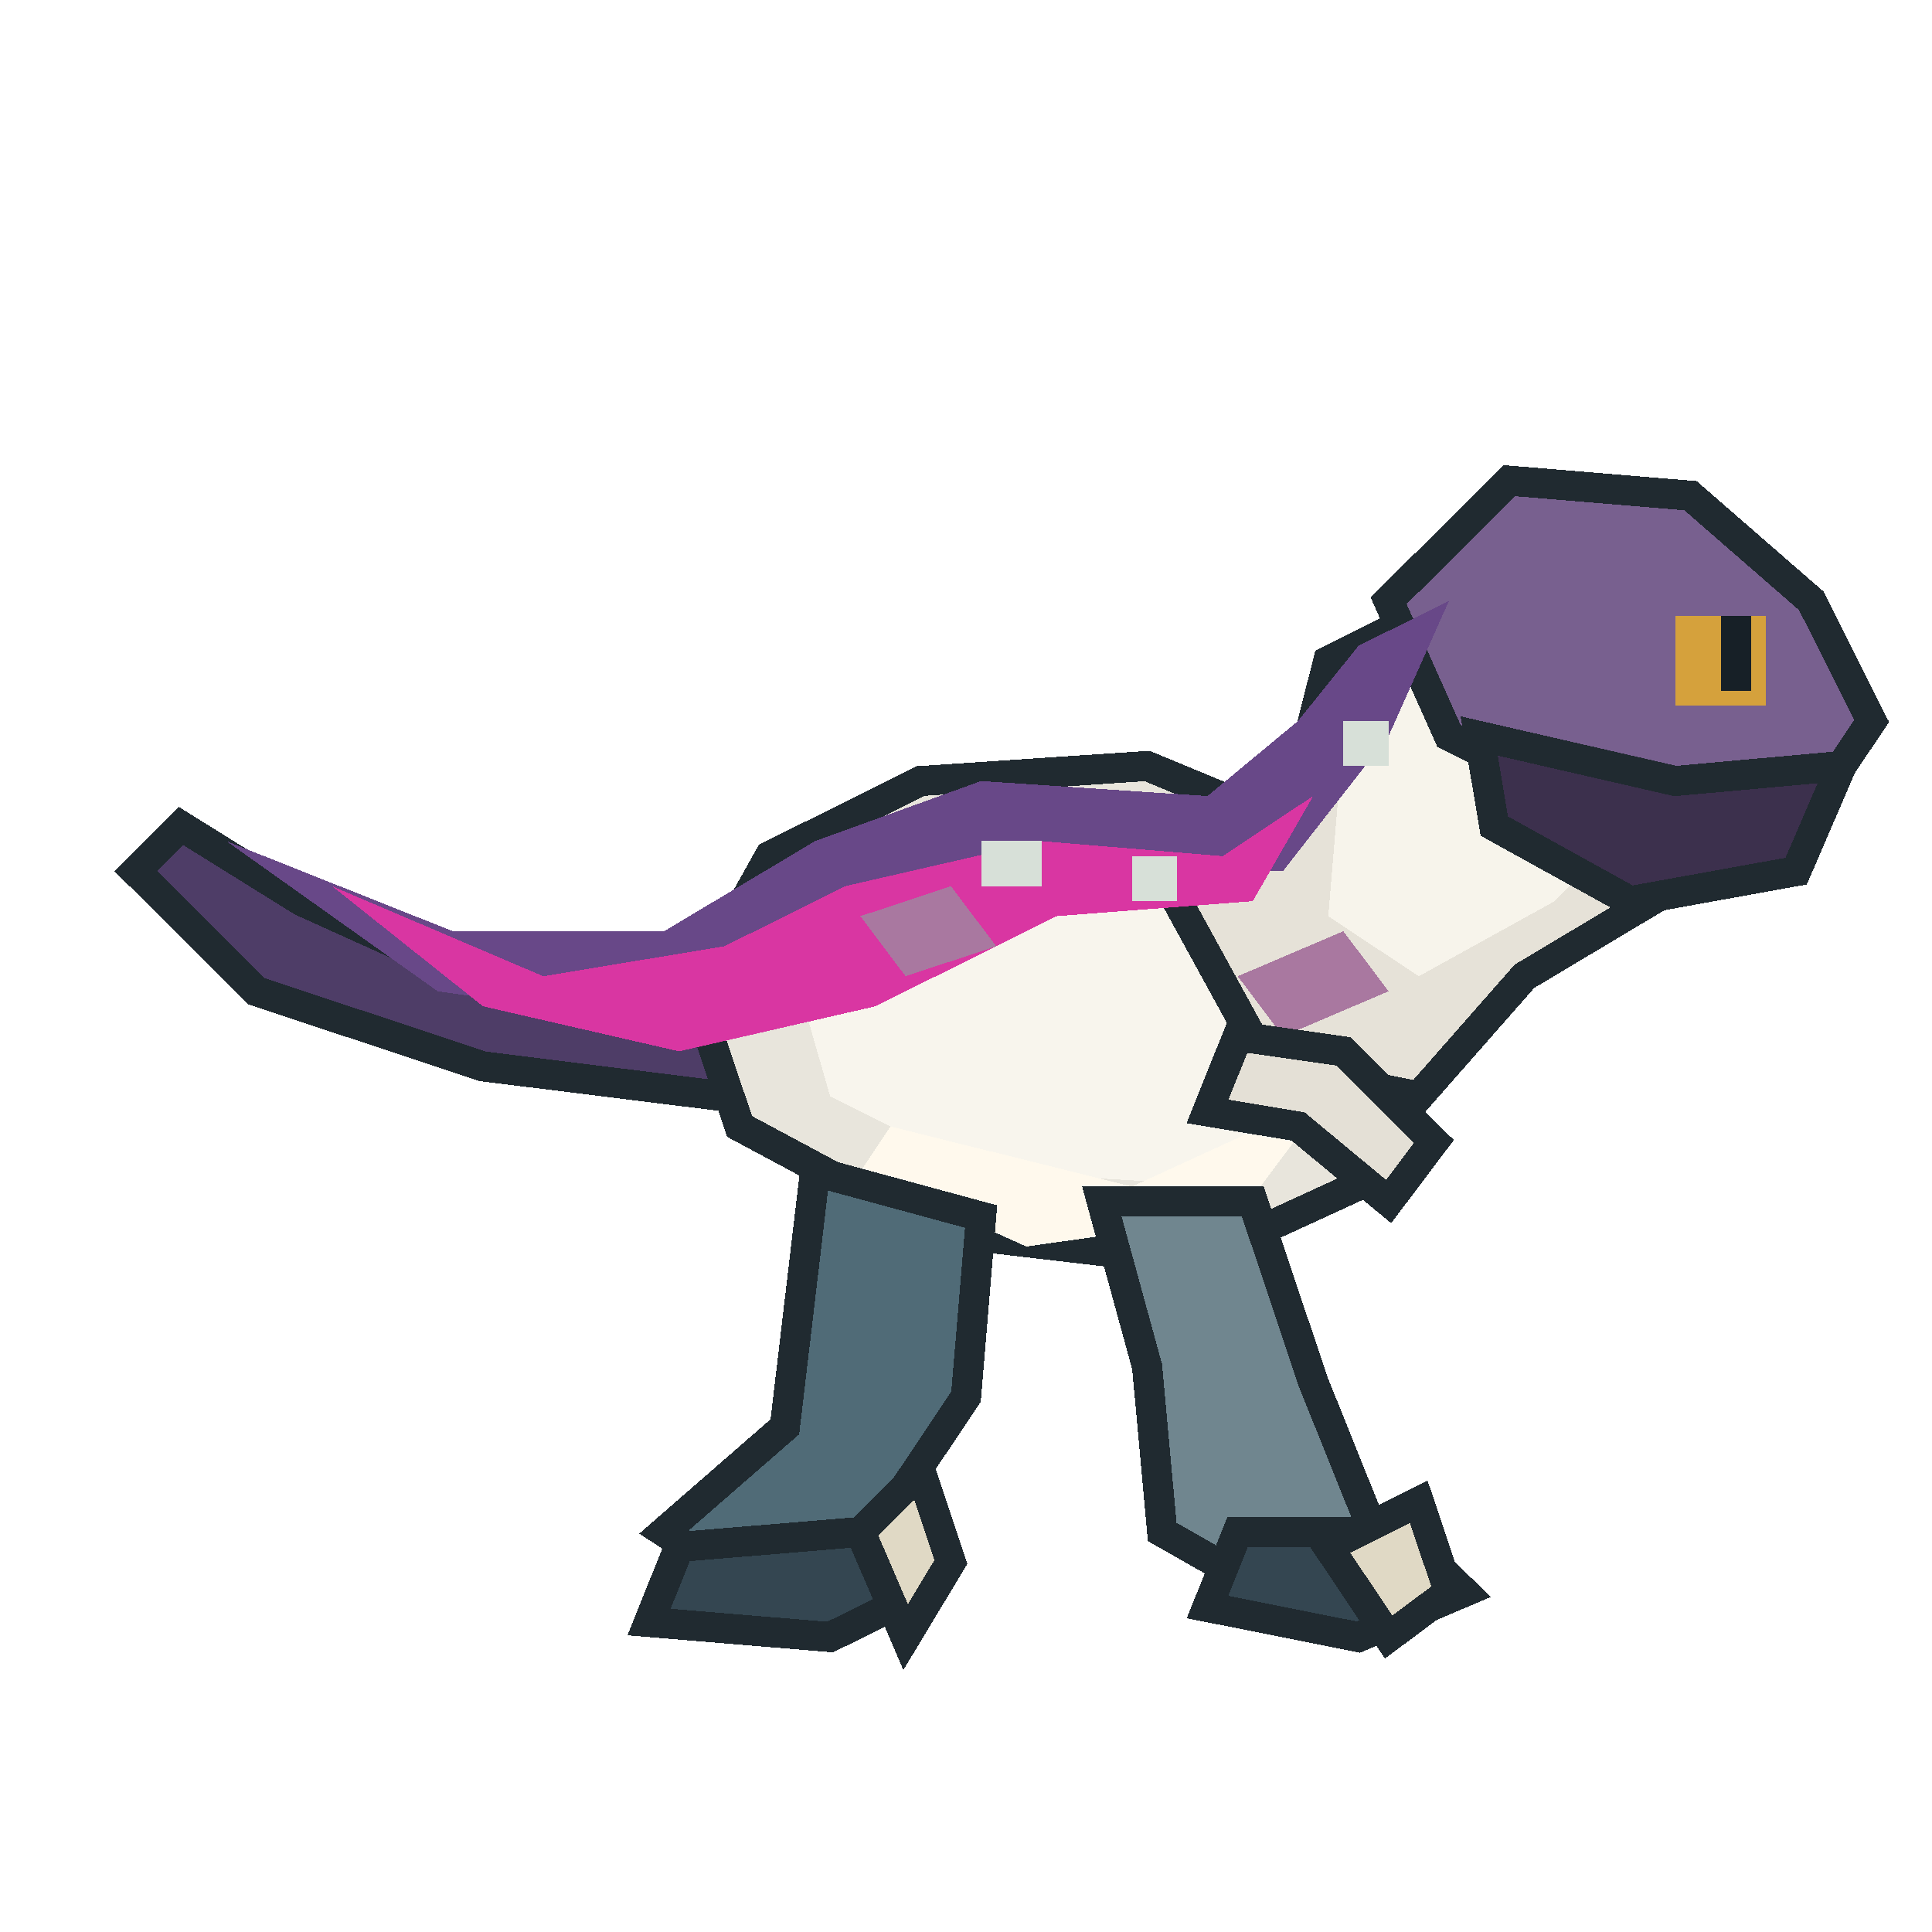
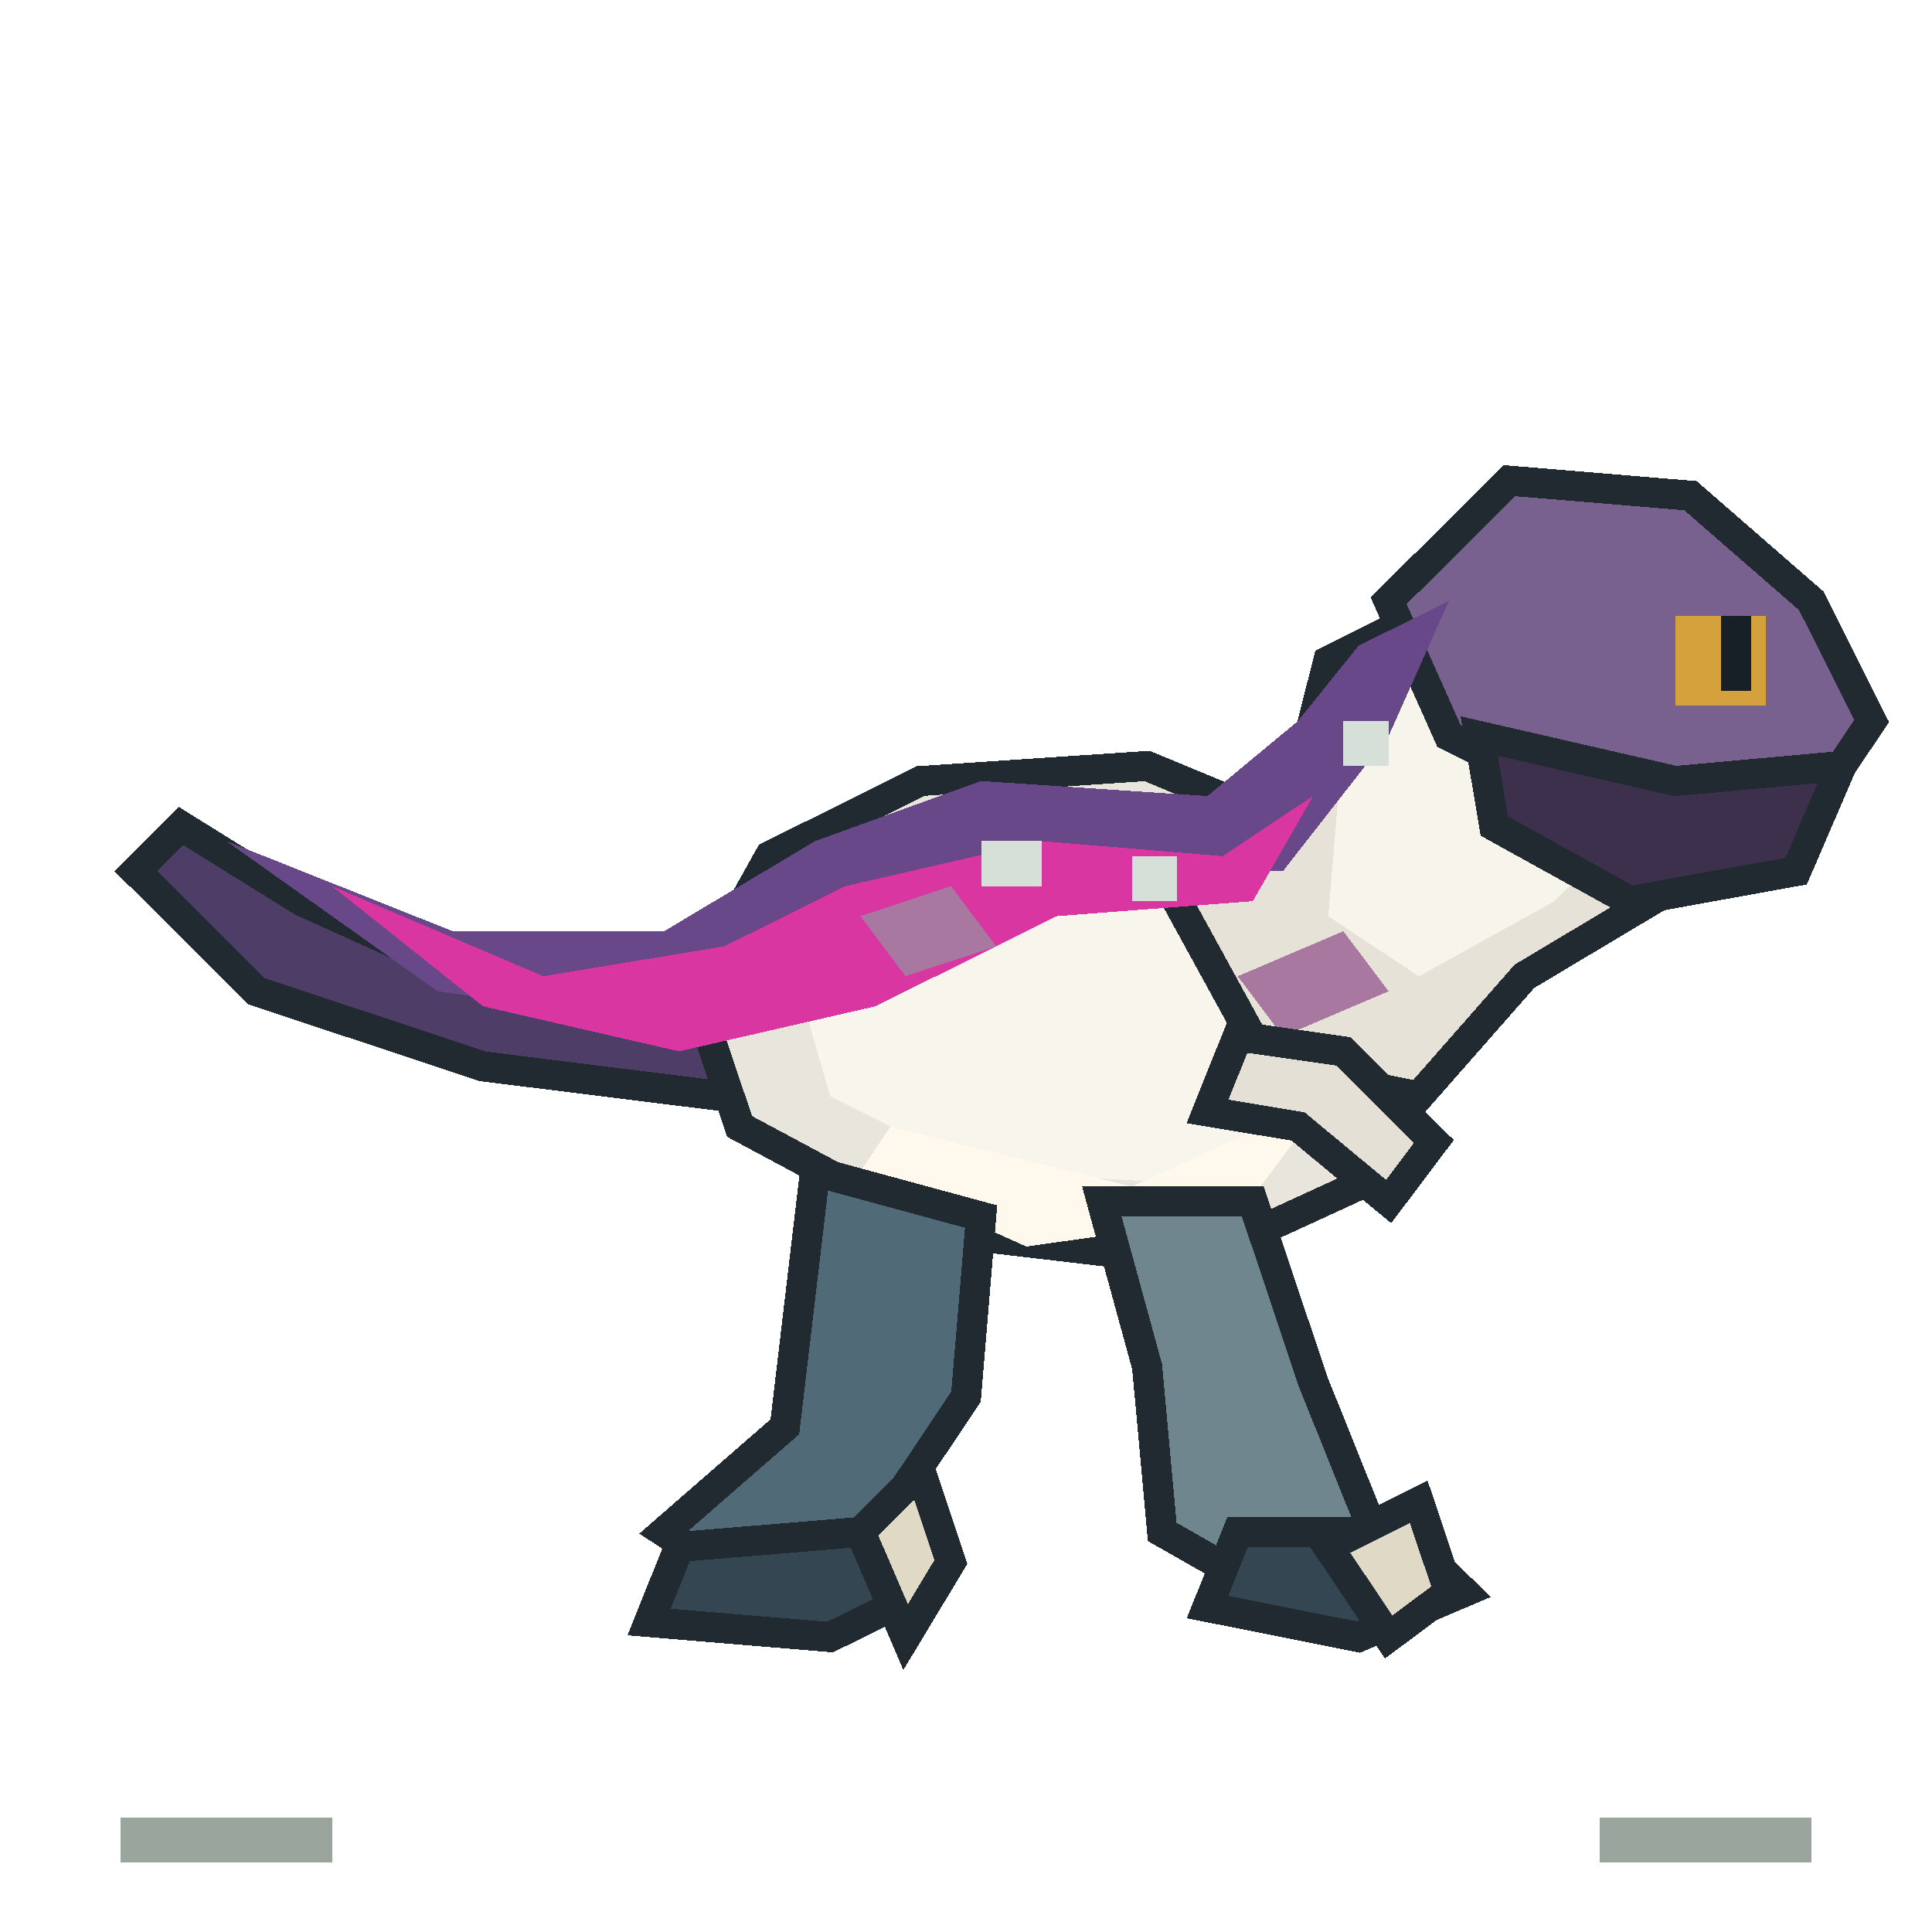
- <svg xmlns="http://www.w3.org/2000/svg" viewBox="0 0 128 128" shape-rendering="crispEdges" role="img" aria-label="Rosa" data-character="Rosa" data-species="Velociraptor" data-age="juvenile" data-lineage="Violeta" data-hide="white" data-back="purple" data-dorsal-stripe="magenta" data-eye="gold-ochre" data-origin="original Frantic Search character" data-pose="recover">
+ <svg xmlns="http://www.w3.org/2000/svg" data-feet-orientation="forward" viewBox="0 0 128 128" shape-rendering="crispEdges" role="img" aria-label="Rosa" data-character="Rosa" data-species="Velociraptor" data-age="juvenile" data-lineage="Violeta" data-hide="white" data-back="purple" data-dorsal-stripe="magenta" data-eye="gold-ochre" data-origin="original Frantic Search character" data-pose="recover">
  <g data-pose-transform="recover" transform="translate(0 1) scale(1 .995)">
    <g stroke="#202a30" stroke-width="2" stroke-linejoin="miter">
      <polygon points="56,65 43,67 31,64 20,59 12,54 9,57 17,65 32,70 48,72 60,70" fill="#4e3d67" />
      <polygon points="46,65 51,56 61,51 76,50 88,55 96,64 92,77 79,83 62,81 49,74" fill="#e8e5dc" />
      <polygon points="53,65 61,56 78,55 89,61 91,70 82,78 65,77 55,72" fill="#f8f5ed" stroke="none" />
      <polygon points="59,74 75,78 88,72 82,80 68,82 57,77" fill="#fff9ed" stroke="none" />
      <polygon points="78,59 86,51 88,43 98,38 109,40 115,48 111,58 101,64 94,72 84,70" fill="#e6e2d8" />
      <polygon points="89,48 96,42 107,44 111,51 103,59 94,64 88,60" fill="#f7f4eb" stroke="none" />
      <polygon points="92,39 100,31 112,32 120,39 124,47 120,53 108,54 96,48" fill="#78608f" />
      <polygon points="98,48 111,51 122,50 119,57 108,59 99,54" fill="#3c304d" />
      <polygon points="15,55 30,61 44,61 54,55 65,51 80,52 86,47 90,42 96,39 92,48 85,57 77,57 65,57 54,63 43,67 29,65" fill="#684888" stroke="none" />
      <polygon points="22,58 36,64 48,62 56,58 69,55 81,56 87,52 83,59 70,60 58,66 45,69 32,66" fill="#d936a2" stroke="none" />
      <polygon points="57,60 63,58 66,62 60,64" fill="#a978a0" stroke="none" />
      <polygon points="82,64 89,61 92,65 85,68" fill="#a978a0" stroke="none" />
      <polygon points="82,68 89,69 95,75 92,79 86,74 80,73" fill="#e4e0d6" />
      <rect x="111" y="40" width="6" height="6" fill="#d5a13c" stroke="none" />
      <rect x="114" y="40" width="2" height="5" fill="#172027" stroke="none" />
      <polygon points="54,77 65,80 64,92 58,101 50,105 44,101 52,94" fill="#506b77" />
      <polygon points="73,79 83,79 87,91 91,101 84,105 77,101 76,90" fill="#70868f" />
-       <polygon points="45,102 57,101 61,105 55,108 43,107" fill="#344651" />
-       <polygon points="82,101 93,101 97,105 90,108 80,106" fill="#344651" />
-       <polygon points="57,101 61,97 63,103 60,108" fill="#e0d9c5" />
-       <polygon points="88,102 94,99 96,105 92,108" fill="#e0d9c5" />
+       <polygon points="45,102 57,101 61,105 55,108 43,107" data-foot-facing="forward" fill="#344651" />
+       <polygon points="82,101 93,101 97,105 90,108 80,106" data-foot-facing="forward" fill="#344651" />
+       <polygon points="57,101 61,97 63,103 60,108" data-foot-facing="forward" fill="#e0d9c5" />
+       <polygon points="88,102 94,99 96,105 92,108" data-foot-facing="forward" fill="#e0d9c5" />
    </g>
    <g fill="#d7e0d8">
      <rect x="65" y="55" width="4" height="3" />
      <rect x="75" y="56" width="3" height="3" />
      <rect x="89" y="47" width="3" height="3" />
    </g>
+     <g data-motion-accent="recovery" shape-rendering="crispEdges">
+       <path d="M8 120h14v3H8zM106 120h14v3h-14z" fill="#9aa69d" />
+     </g>
  </g>
</svg>
